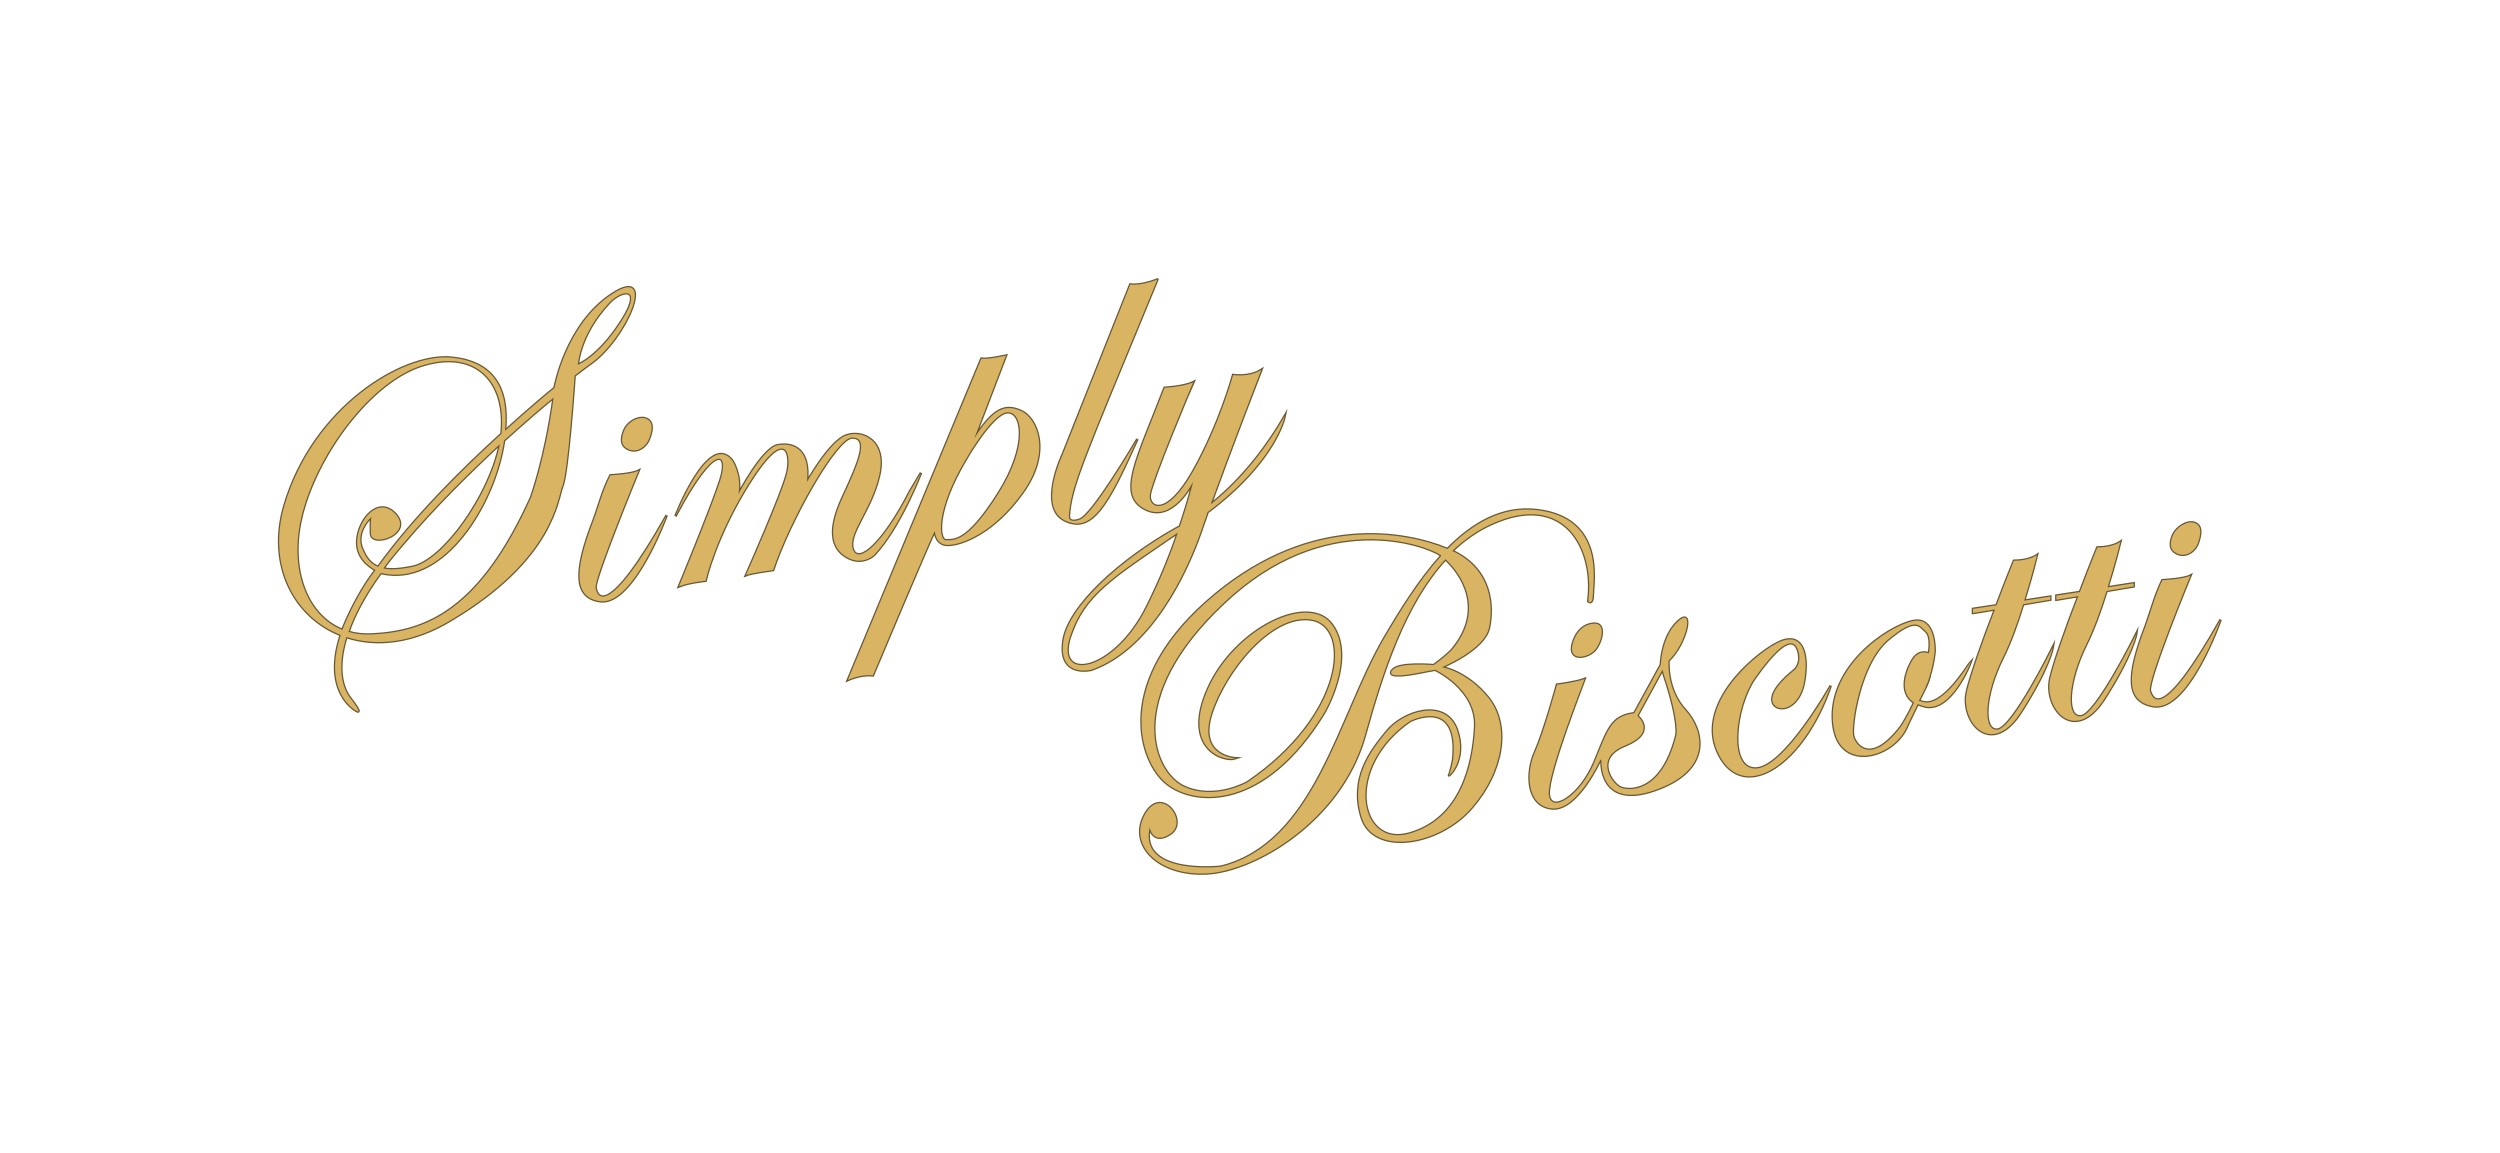
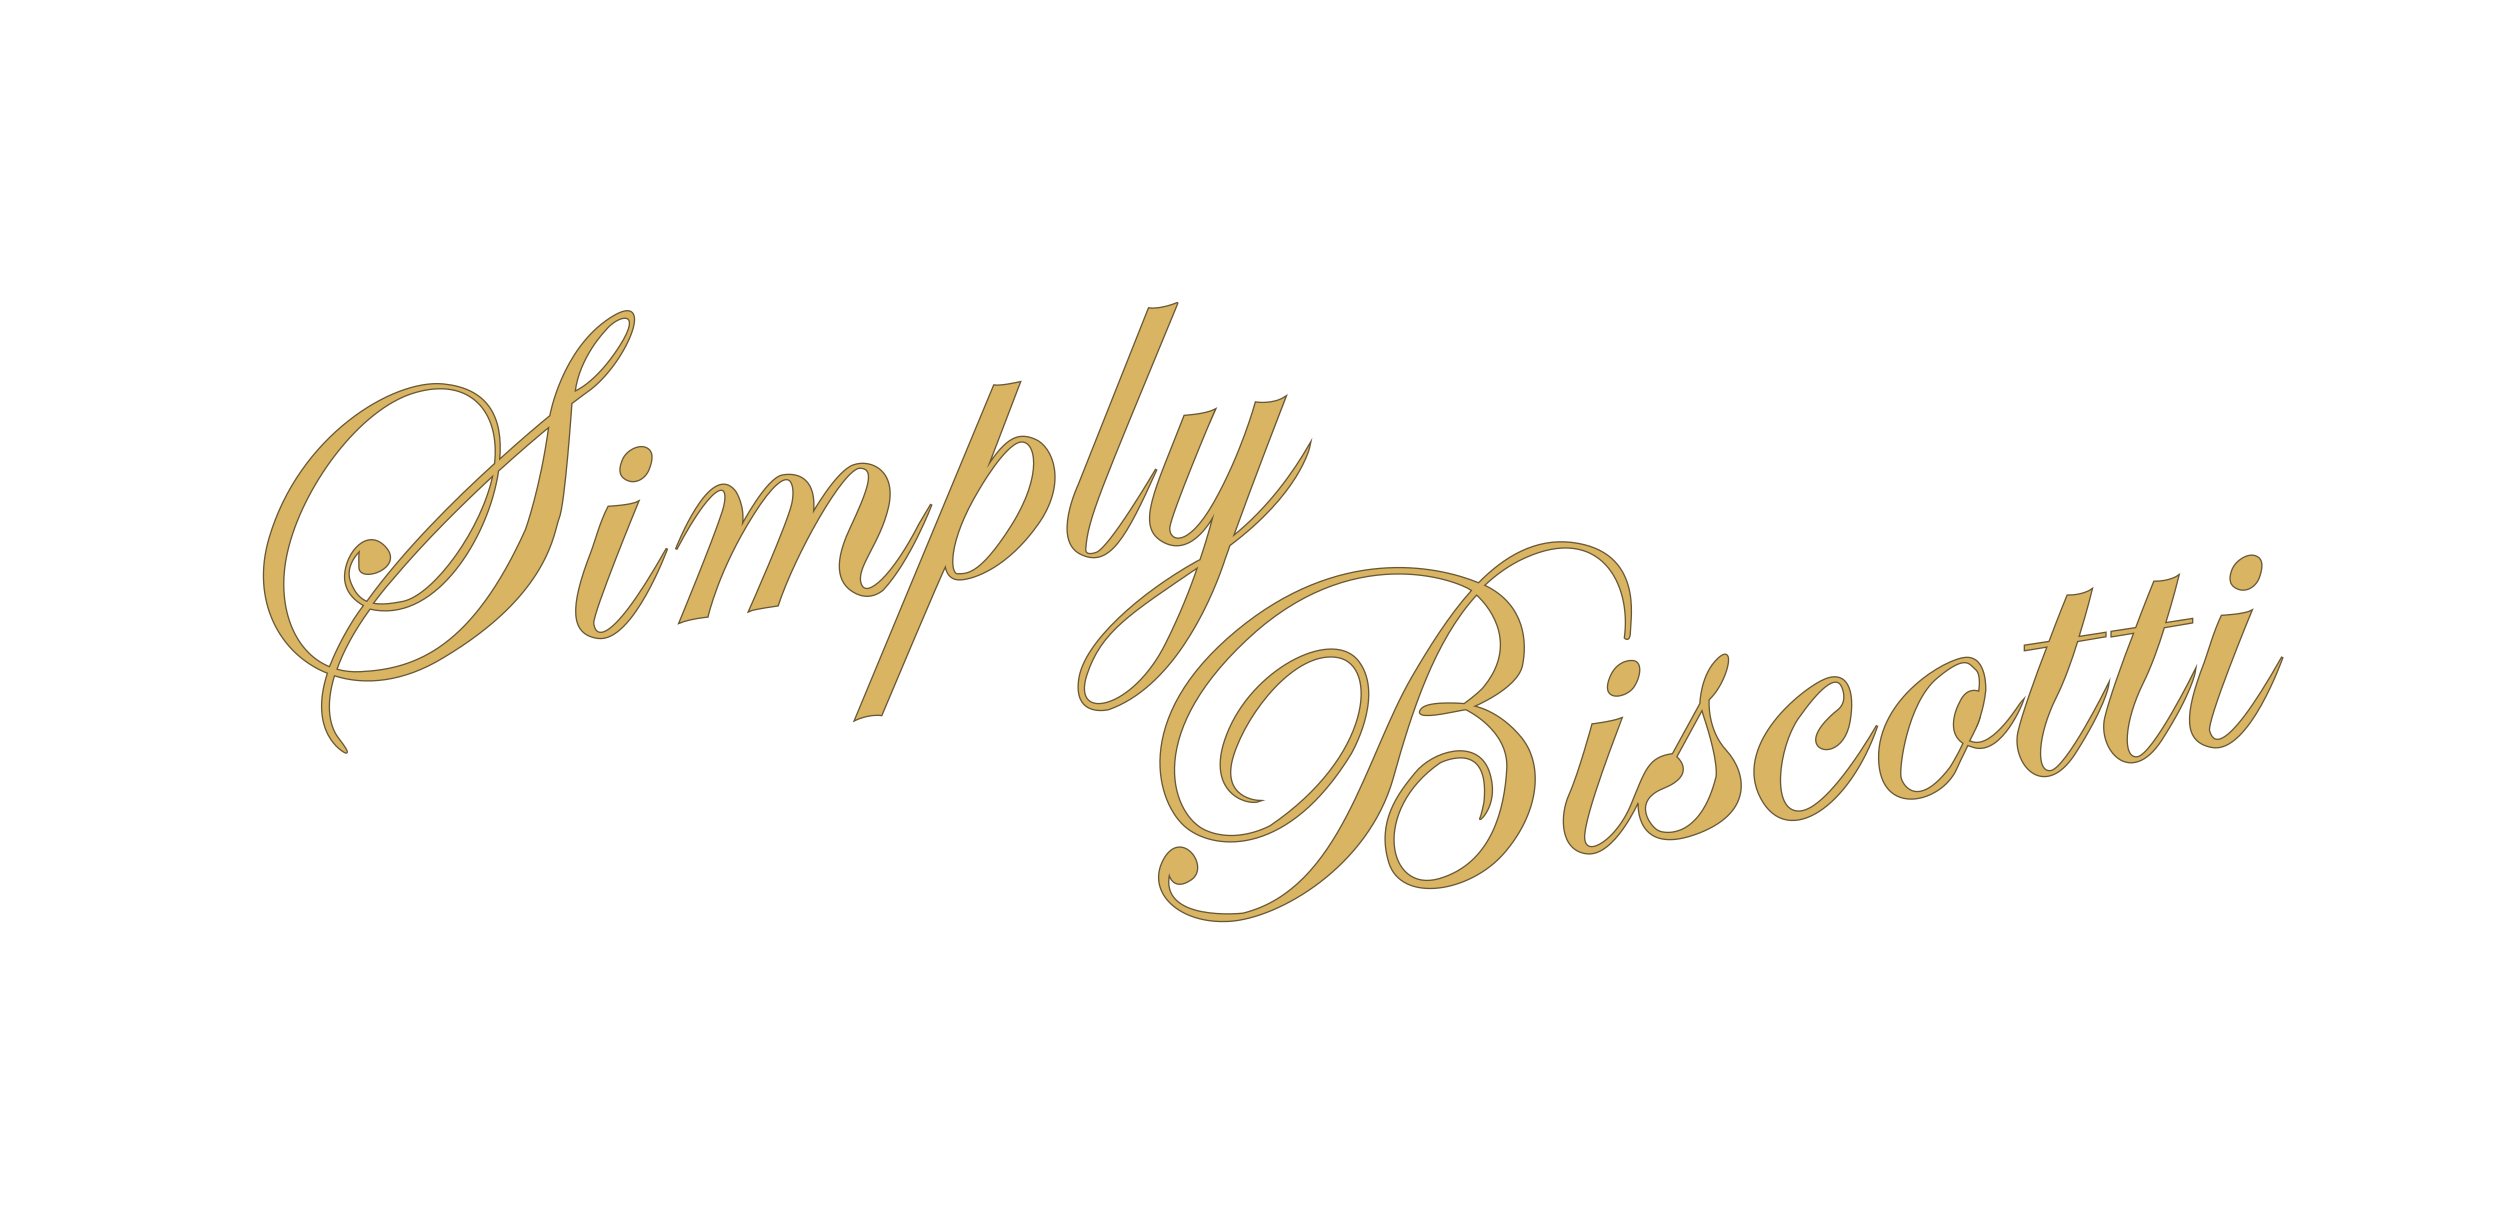
- <svg xmlns="http://www.w3.org/2000/svg" version="1.1" id="Layer_1" x="0px" y="0px" width="488.6px" height="225.2px" viewBox="0 0 488.6 225.2" enable-background="new 0 0 488.6 225.2" xml:space="preserve">
-   <path fill="none" stroke="#695835" stroke-width="0.5" stroke-miterlimit="10" d="M119.6,57.5c-9,5.9-11.2,18.2-11.2,18.2  c0,0,0,0.1,0,0.1c-1.6,1.3-5.2,4.3-9.7,8.4c0.8-8.5-2.4-13.5-10.5-14.3c-9.5-0.9-27,9.8-32.6,28.9c-3.4,11.5,1.8,21.7,11,25.3  c-3.7,11.3,3,14.8,3,14.8s1.6,1.1-1.1-2.4c-1.6-2-2.7-5.9-0.8-12c5.8,1.9,13,1.2,20.4-3.3c20.2-12,20.8-23.8,21.8-26.2  c1.1-2.5,2.4-21.6,2.4-21.6c0.5-0.4,2.8-2.1,2.8-2.1C122.4,66.4,128.6,51.6,119.6,57.5z M66.9,123.1c-7-2.8-10.3-11.8-8.1-21.6  c2.7-12.2,13.6-27.2,24.1-30.2c10.3-3,16.2,3.5,15.1,13.5c-7.5,6.8-17.2,16.4-24.1,26c-1.5-0.6-2.4-1.8-3.1-3.5  c-1.5-3.4,1.8-6.3,1.8-6.3s-0.2,0.5-0.1,3.3c0.1,2.8,8.2,0.1,4.9-3.7s-7.4,0.8-7.6,5.2c-0.1,3.1,2.1,4.8,3.6,5.6  c-0.7,0.9-1.3,1.8-1.9,2.7C69.3,117.6,67.9,120.6,66.9,123.1z M97.7,86.8c-2,10.1-11.1,22.8-17.1,24c-2.5,0.5-4.3,0.6-5.7,0.3  c1.1-1.5,2.3-3,3.7-4.6C85,98.9,92,92.1,97.7,86.8z M103.8,97.2c-9.9,21.9-20.3,26.3-31.1,26.8c-1.7,0.1-3.2-0.1-4.6-0.5  c1.1-3.2,3.1-7.1,6.3-11.5c0.1,0,0.1,0,0.1,0c11.7,2.7,21-12,23.5-23.2c0.2-0.9,0.4-1.8,0.5-2.7c4.2-3.8,7.6-6.7,9.7-8.4  C106.6,89.5,103.8,97.2,103.8,97.2z M121.5,62.7c-4.6,7.2-8.6,8.6-8.6,8.6c0.8-6.6,5.7-11.6,5.7-11.6  C121,56.6,126.1,55.5,121.5,62.7z" />
-   <path fill="none" stroke="#695835" stroke-width="0.5" stroke-miterlimit="10" d="M121.9,84.4c-0.7,1.8-0.3,3,1.2,3.5  c1.5,0.5,3.2-0.5,3.8-2.3c0.7-1.8,0.7-3.3-0.7-3.8S122.5,82.5,121.9,84.4z" />
-   <path fill="none" stroke="#695835" stroke-width="0.5" stroke-miterlimit="10" d="M119.3,92.9c0,0,4.2-0.2,5.5-0.9  c0,0-8.6,20.9-8.4,22.8s2.3,6.5,13.9-14.1c0,0-6.5,17.7-13,16.8c-5.1-0.7-5.2-5.7-1.3-15.8C117,99.1,117.7,96,119.3,92.9z" />
-   <path fill="none" stroke="#695835" stroke-width="0.5" stroke-miterlimit="10" d="M132,100.9c0,0,6.5-16.8,11.1-10.9  c0,0,1.9,2.8,1.2,6.6c0,0,4.8-9.2,7.8-9.6c3-0.5,6.3,0.8,5.6,7.2c0,0,4.5-8,7.7-9.1c3.2-1.1,8,1,6.4,7.9c-1.6,6.9-6.2,11.3-5.1,14.4  s6.1-1.5,11.1-11.3l2.2-3.7c0,0-4,10.5-9.1,16c0,0-2.1,2.1-5,0.7s-4.6-4.6-1.2-11.9s5.1-11.6,1.9-11.7s-12.5,16.7-15.5,25.9  c0,0-4.4,0.6-5.3,1c0,0,7.3-16.4,8.1-20.2s-0.5-8.8-7.3,1.9s-8.7,19.4-8.7,19.4s-3.2,0.3-5.2,1.1c0,0,6.3-15.2,8.1-20.8  S139.7,86.3,132,100.9z" />
-   <path fill="none" stroke="#695835" stroke-width="0.5" stroke-miterlimit="10" d="M199.5,80.3c-3-1.3-5.3-0.6-9.1,5.4l6.2-16.2  c0,0-3.5,0.8-4.8,0.6l-26.1,62.8c0,0,2.5-1.2,4.9-0.9c0,0,11.6-27.6,12.1-28.2c0,0,0.1,2.8,2.7,2.7c2.6-0.1,8.8-2.3,14.5-10.3  S202.6,81.6,199.5,80.3z M195.1,96.5c-6.2,9.8-8.7,9-10.2,9.1c-1.5,0-2.1-5.9,3.9-15.9c0,0,4.9-8.6,7.9-9.1S201.3,86.7,195.1,96.5z" />
-   <path fill="none" stroke="#695835" stroke-width="0.5" stroke-miterlimit="10" d="M220.9,55.6l-13.2,33.2c0,0-4.9,10.3,0.4,12.9  c5.3,2.6,8.4-3,14.2-15.9c0,0-9,15.4-11.4,15.8c0,0-2.1,0.8-2-0.8c0.4-5.8,2.7-10.8,16.9-45.2l0.4-1  C226.3,54.6,223.2,55.9,220.9,55.6z" />
-   <path fill="none" stroke="#695835" stroke-width="0.5" stroke-miterlimit="10" d="M236.6,98.6c3.6-10,9.7-25.8,9.9-26.3  c-2.3,1.5-5.5,1-5.5,1s-2.6,9.6-7.8,18.8c-5.2,9.2-8.7,7.2-8.5,4.7c0.2-2.5,8.2-21.5,8.5-22.1c-1.8,0.9-5.6,1.1-5.6,1.1  c-5.4,14-9.3,20.9-3.8,23.7c5.3,2.7,9.1-4.8,9.4-5.4c-0.1,0.4-0.9,3.8-2.6,8.8c-0.2,0.1-0.4,0.2-0.6,0.3  c-10.6,5.9-21.4,15.3-22.2,22.3c-0.9,7,5.5,5.4,5.5,5.4c11.6-4.1,18.6-18.9,21.5-27.3c0.3-1,0.8-2.2,1.2-3.5  c13.1-9.8,15-18.3,15.1-18.8C248.2,86.3,243.5,93.1,236.6,98.6z M224.2,118.5c-6.3,12.8-18,15.1-15.1,6c2.7-8.3,8.2-11.6,21.1-20.4  C228.8,108.3,226.8,113.3,224.2,118.5z" />
-   <path fill="#D8B463" d="M119.6,57.5c-9,5.9-11.2,18.2-11.2,18.2c0,0,0,0.1,0,0.1c-1.6,1.3-5.2,4.3-9.7,8.4  c0.8-8.5-2.4-13.5-10.5-14.3c-9.5-0.9-27,9.8-32.6,28.9c-3.4,11.5,1.8,21.7,11,25.3c-3.7,11.3,3,14.8,3,14.8s1.6,1.1-1.1-2.4  c-1.6-2-2.7-5.9-0.8-12c5.8,1.9,13,1.2,20.4-3.3c20.2-12,20.8-23.8,21.8-26.2c1.1-2.5,2.4-21.6,2.4-21.6c0.5-0.4,2.8-2.1,2.8-2.1  C122.4,66.4,128.6,51.6,119.6,57.5z M66.9,123.1c-7-2.8-10.3-11.8-8.1-21.6c2.7-12.2,13.6-27.2,24.1-30.2c10.3-3,16.2,3.5,15.1,13.5  c-7.5,6.8-17.2,16.4-24.1,26c-1.5-0.6-2.4-1.8-3.1-3.5c-1.5-3.4,1.8-6.3,1.8-6.3s-0.2,0.5-0.1,3.3c0.1,2.8,8.2,0.1,4.9-3.7  s-7.4,0.8-7.6,5.2c-0.1,3.1,2.1,4.8,3.6,5.6c-0.7,0.9-1.3,1.8-1.9,2.7C69.3,117.6,67.9,120.6,66.9,123.1z M97.7,86.8  c-2,10.1-11.1,22.8-17.1,24c-2.5,0.5-4.3,0.6-5.7,0.3c1.1-1.5,2.3-3,3.7-4.6C85,98.9,92,92.1,97.7,86.8z M103.8,97.2  c-9.9,21.9-20.3,26.3-31.1,26.8c-1.7,0.1-3.2-0.1-4.6-0.5c1.1-3.2,3.1-7.1,6.3-11.5c0.1,0,0.1,0,0.1,0c11.7,2.7,21-12,23.5-23.2  c0.2-0.9,0.4-1.8,0.5-2.7c4.2-3.8,7.6-6.7,9.7-8.4C106.6,89.5,103.8,97.2,103.8,97.2z M121.5,62.7c-4.6,7.2-8.6,8.6-8.6,8.6  c0.8-6.6,5.7-11.6,5.7-11.6C121,56.6,126.1,55.5,121.5,62.7z" />
-   <path fill="#D8B463" d="M121.9,84.4c-0.7,1.8-0.3,3,1.2,3.5c1.5,0.5,3.2-0.5,3.8-2.3c0.7-1.8,0.7-3.3-0.7-3.8S122.5,82.5,121.9,84.4  z" />
-   <path fill="#D8B463" d="M119.3,92.9c0,0,4.2-0.2,5.5-0.9c0,0-8.6,20.9-8.4,22.8s2.3,6.5,13.9-14.1c0,0-6.5,17.7-13,16.8  c-5.1-0.7-5.2-5.7-1.3-15.8C117,99.1,117.7,96,119.3,92.9z" />
-   <path fill="#D8B463" d="M132,100.9c0,0,6.5-16.8,11.1-10.9c0,0,1.9,2.8,1.2,6.6c0,0,4.8-9.2,7.8-9.6c3-0.5,6.3,0.8,5.6,7.2  c0,0,4.5-8,7.7-9.1c3.2-1.1,8,1,6.4,7.9c-1.6,6.9-6.2,11.3-5.1,14.4s6.1-1.5,11.1-11.3l2.2-3.7c0,0-4,10.5-9.1,16c0,0-2.1,2.1-5,0.7  s-4.6-4.6-1.2-11.9s5.1-11.6,1.9-11.7s-12.5,16.7-15.5,25.9c0,0-4.4,0.6-5.3,1c0,0,7.3-16.4,8.1-20.2s-0.5-8.8-7.3,1.9  s-8.7,19.4-8.7,19.4s-3.2,0.3-5.2,1.1c0,0,6.3-15.2,8.1-20.8S139.7,86.3,132,100.9z" />
-   <path fill="#D8B463" d="M199.5,80.3c-3-1.3-5.3-0.6-9.1,5.4l6.2-16.2c0,0-3.5,0.8-4.8,0.6l-26.1,62.8c0,0,2.5-1.2,4.9-0.9  c0,0,11.6-27.6,12.1-28.2c0,0,0.1,2.8,2.7,2.7c2.6-0.1,8.8-2.3,14.5-10.3S202.6,81.6,199.5,80.3z M195.1,96.5  c-6.2,9.8-8.7,9-10.2,9.1c-1.5,0-2.1-5.9,3.9-15.9c0,0,4.9-8.6,7.9-9.1S201.3,86.7,195.1,96.5z" />
-   <path fill="#D8B463" d="M220.9,55.6l-13.2,33.2c0,0-4.9,10.3,0.4,12.9c5.3,2.6,8.4-3,14.2-15.9c0,0-9,15.4-11.4,15.8  c0,0-2.1,0.8-2-0.8c0.4-5.8,2.7-10.8,16.9-45.2l0.4-1C226.3,54.6,223.2,55.9,220.9,55.6z" />
-   <path fill="#D8B463" d="M236.6,98.6c3.6-10,9.7-25.8,9.9-26.3c-2.3,1.5-5.5,1-5.5,1s-2.6,9.6-7.8,18.8c-5.2,9.2-8.7,7.2-8.5,4.7  c0.2-2.5,8.2-21.5,8.5-22.1c-1.8,0.9-5.6,1.1-5.6,1.1c-5.4,14-9.3,20.9-3.8,23.7c5.3,2.7,9.1-4.8,9.4-5.4c-0.1,0.4-0.9,3.8-2.6,8.8  c-0.2,0.1-0.4,0.2-0.6,0.3c-10.6,5.9-21.4,15.3-22.2,22.3c-0.9,7,5.5,5.4,5.5,5.4c11.6-4.1,18.6-18.9,21.5-27.3  c0.3-1,0.8-2.2,1.2-3.5c13.1-9.8,15-18.3,15.1-18.8C248.2,86.3,243.5,93.1,236.6,98.6z M224.2,118.5c-6.3,12.8-18,15.1-15.1,6  c2.7-8.3,8.2-11.6,21.1-20.4C228.8,108.3,226.8,113.3,224.2,118.5z" />
-   <path fill="none" stroke="#695835" stroke-width="0.5" stroke-miterlimit="10" d="M311.3,116.2c0,2.2-0.9,1.3-0.9,1.3  c1.4-10.2-4.6-21.6-18.9-15.1c-2.9,1.3-5.5,3.2-7.7,5.3c0.1,0,0.2,0.1,0.3,0.1c7.4,3.6,7.8,10.6,6.9,14.9c-0.9,4.3-9.2,7.7-9.2,7.7  s4.8,0.7,9.1,6c4.2,5.3,3.1,14.1-3.3,21.5c-6.4,7.4-19.2,9.4-21.5,1.8c-2.3-7.6,1.7-12.8,4.9-16.7c3.2-4,11.4-6.6,13.7-0.5  c2.2,6.1-1.8,9.5-1.5,9s0.8-3,0.8-3c1.3-12.5-8.4-7.6-8.4-7.6c-13.1,9-10.1,24.9-0.1,22c10-2.9,12.4-13.3,12.8-20.8  c0.4-7.4-7.8-11.2-7.8-11.2c0,0-0.3,0-3.3,0.6c-3.5,0.7-6.3,0.8-5-0.6c1.3-1.5,8-0.9,8-0.9c2.2-1.6,3.4-2.8,3.4-2.8  c6.9-8,2-15.1-1.1-17.9c-8,8.7-12.3,22-15.8,34.6c-4.7,16.6-21.5,26.3-30.8,26.8s-15.4-5.4-12.2-11.4c3.2-6,8.6,1.2,5.1,3.6  c-3.5,2.4-4.1-1.2-4.1-1.2c-2.2,9.5,13.9,7.7,13.9,7.7c18.5-4.6,23-29.3,31.9-44.6c3.1-5.3,6.8-11.3,11.2-16.2c0,0-0.1-0.1-0.1-0.1  c-2.9-2-22.7-9.4-42.5,9.4c-19.9,18.7-13.6,33.3-7.6,35.9c6,2.7,12.3-0.9,12.3-0.9c19.1-13,20.5-30.4,12.6-31.8  c-7.9-1.4-17.1,10.2-19.7,18.5s4.8,8.6,4.8,8.6c-2.3,0.8-10.6-1.9-5.4-13.6c5.2-11.7,19.8-18.9,24.3-12.4c4.6,6.5-1.6,17.1-1.6,17.1  c-11.7,19.1-25.2,18.2-30.7,13.9c-5.5-4.3-10.8-20.3,9.4-37c19-15.7,37.1-12.3,45.4-8.9c4.9-5,10.7-8.4,17.5-7.6  C313.8,101.3,311.3,113.9,311.3,116.2z" />
-   <path fill="none" stroke="#695835" stroke-width="0.5" stroke-miterlimit="10" d="M311.5,121.9c-0.3,0-3,0.1-4.1,3.8  c-1.1,3.8,3.2,2.9,4.5,1.1C313.2,125,313.8,121.7,311.5,121.9z" />
-   <path fill="none" stroke="#695835" stroke-width="0.5" stroke-miterlimit="10" d="M329.4,138.8c-3.8-4.1-3.3-9.7-3.3-9.7  c3.4-3.1,5.2-10.7,1.9-7.7c-3.3,3-3.4,8.5-3.4,8.5l-5.2,9.5c-4.6,0.6-5.1,3.1-7.8,9.6c-2.7,6.5-8.5,10.2-8.9,6.3  c-0.4-3.8,6.8-22,7-22.6c-1.9,0.7-5.4,1.1-5.4,1.1s-2.5,9.2-4.3,13.2s-1.7,10.5,3.3,11c5,0.5,9.5-9.6,9.5-9.6l0.2,0.3  c0,0-0.6,9.6,10.5,5.7C334.6,150.5,333.1,142.9,329.4,138.8z M327.6,143.8c-2.9,11.4-9.4,10.8-10.9,10.1c-1.5-0.6-5.4-5.7,0.9-8.2  c6.4-2.6,2.4-5.8,2.4-5.8l4.9-9l0.1,0.3l0.2,0.7C328.4,141.5,327.6,143.8,327.6,143.8z" />
-   <path fill="none" stroke="#695835" stroke-width="0.5" stroke-miterlimit="10" d="M424.6,104.8c-0.7,1.8-0.3,3,1.2,3.5  c1.5,0.5,3.2-0.5,3.8-2.3s0.7-3.3-0.7-3.8S425.3,103,424.6,104.8z" />
-   <path fill="none" stroke="#695835" stroke-width="0.5" stroke-miterlimit="10" d="M422.6,113.4c0,0,4.2-0.2,5.5-0.9  c0,0-8.6,20.8-7.9,22.6c0.5,1.4,2.2,6.6,13.8-14c0,0-6.4,18.3-13.3,16.9c-5.1-1-5.2-5.7-1.3-15.8  C420.3,119.7,421.1,116.6,422.6,113.4z" />
-   <path fill="none" stroke="#695835" stroke-width="0.5" stroke-miterlimit="10" d="M350.4,131.2c0,0-4.4,3.4-4,5.8s5.2,2.1,6.2-3.8  c1-5.8-0.5-10-5.3-7.5c-4.8,2.5-16.3,12.4-11.3,21.9s16.6,1.6,21.8-13.6c0,0-9,16-14.6,16.2s-4.1-12.1-0.3-17.6  c3.8-5.4,7.2-8.7,8.4-5.8C352.5,129.9,350.4,131.2,350.4,131.2z" />
-   <path fill="none" stroke="#695835" stroke-width="0.5" stroke-miterlimit="10" d="M375.8,137.2c-0.3-0.1-0.6-0.2-0.8-0.2  c0.5-0.9,0.9-1.8,1.3-2.6c0,0,0,0,0,0c0.3-0.7,0.6-1.4,0.8-2.2c0.4-1.3,0.8-2.9,1-4.8c0,0,0.3-6.2-3.5-6.1  c-3.8,0.1-16.6,7.7-16.4,18.9s11.8,8.2,14.5,1.8c0.8-1.8,1.5-3.1,2.1-4.4c0.4,0.2,0.9,0.3,1.5,0.5c5,1,8.7-8.2,8.9-8.8  C384.7,129.8,379.8,138.3,375.8,137.2z M371.6,141.9c-5.9,7.8-8.9,3.8-9.4,2s1.2-14.2,6.8-18.9c5.6-4.7,6.2-2.6,7.4-1.6  s0.6,4.2,0.6,4.2v0.1c-0.8-0.3-2.3-0.5-3.4,1.6c-1.4,2.5-2.3,6.3,0.5,8C372.9,139.9,371.6,141.9,371.6,141.9z" />
-   <path fill="none" stroke="#695835" stroke-width="0.5" stroke-miterlimit="10" d="M377.1,132.1c-0.2,0.9-0.5,1.6-0.8,2.2  C376.6,133.6,376.9,132.9,377.1,132.1z" />
-   <path fill="none" stroke="#695835" stroke-width="0.5" stroke-miterlimit="10" d="M401.2,126.5c0,0-0.6,3.9-6.3,12.8  c-5.8,8.9-11.8,1.7-10.5-4.1c0.7-3.1,3.2-10.2,5.5-16.1l-4.3,0.7V119l4.6-0.7c1.8-4.8,3.4-8.7,3.4-8.7c3,0,4.5-1.1,4.5-1.1  s-1,4.1-2.5,8.9l5.1-0.8v0.6l-5.3,0.9c-1.1,3.6-2.5,7.5-4,10.5c-3.6,7.2-4,14.3-1,14C393.4,142.3,401.2,126.5,401.2,126.5z" />
-   <path fill="none" stroke="#695835" stroke-width="0.5" stroke-miterlimit="10" d="M417.5,123.9c0,0-0.6,3.9-6.3,12.8  c-5.8,8.9-11.8,1.7-10.5-4.1c0.7-3.1,3.2-10.2,5.5-16.1l-4.3,0.7v-0.8l4.6-0.7c1.8-4.8,3.4-8.7,3.4-8.7c3,0,4.5-1.1,4.5-1.1  s-1,4.1-2.5,8.9l5.1-0.8v0.6l-5.3,0.9c-1.1,3.6-2.5,7.5-4,10.5c-3.6,7.3-4,14.3-1,14C409.7,139.7,417.5,123.9,417.5,123.9z" />
-   <path fill="#D8B463" d="M311.3,116.2c0,2.2-0.9,1.3-0.9,1.3c1.4-10.2-4.6-21.6-18.9-15.1c-2.9,1.3-5.5,3.2-7.7,5.3  c0.1,0,0.2,0.1,0.3,0.1c7.4,3.6,7.8,10.6,6.9,14.9c-0.9,4.3-9.2,7.7-9.2,7.7s4.8,0.7,9.1,6c4.2,5.3,3.1,14.1-3.3,21.5  c-6.4,7.4-19.2,9.4-21.5,1.8c-2.3-7.6,1.7-12.8,4.9-16.7c3.2-4,11.4-6.6,13.7-0.5c2.2,6.1-1.8,9.5-1.5,9s0.8-3,0.8-3  c1.3-12.5-8.4-7.6-8.4-7.6c-13.1,9-10.1,24.9-0.1,22c10-2.9,12.4-13.3,12.8-20.8c0.4-7.4-7.8-11.2-7.8-11.2c0,0-0.3,0-3.3,0.6  c-3.5,0.7-6.3,0.8-5-0.6c1.3-1.5,8-0.9,8-0.9c2.2-1.6,3.4-2.8,3.4-2.8c6.9-8,2-15.1-1.1-17.9c-8,8.7-12.3,22-15.8,34.6  c-4.7,16.6-21.5,26.3-30.8,26.8s-15.4-5.4-12.2-11.4c3.2-6,8.6,1.2,5.1,3.6c-3.5,2.4-4.1-1.2-4.1-1.2c-2.2,9.5,13.9,7.7,13.9,7.7  c18.5-4.6,23-29.3,31.9-44.6c3.1-5.3,6.8-11.3,11.2-16.2c0,0-0.1-0.1-0.1-0.1c-2.9-2-22.7-9.4-42.5,9.4  c-19.9,18.7-13.6,33.3-7.6,35.9c6,2.7,12.3-0.9,12.3-0.9c19.1-13,20.5-30.4,12.6-31.8c-7.9-1.4-17.1,10.2-19.7,18.5s4.8,8.6,4.8,8.6  c-2.3,0.8-10.6-1.9-5.4-13.6c5.2-11.7,19.8-18.9,24.3-12.4c4.6,6.5-1.6,17.1-1.6,17.1c-11.7,19.1-25.2,18.2-30.7,13.9  c-5.5-4.3-10.8-20.3,9.4-37c19-15.7,37.1-12.3,45.4-8.9c4.9-5,10.7-8.4,17.5-7.6C313.8,101.3,311.3,113.9,311.3,116.2z" />
-   <path fill="#D8B463" d="M311.5,121.9c-0.3,0-3,0.1-4.1,3.8c-1.1,3.8,3.2,2.9,4.5,1.1C313.2,125,313.8,121.7,311.5,121.9z" />
-   <path fill="#D8B463" d="M329.4,138.8c-3.8-4.1-3.3-9.7-3.3-9.7c3.4-3.1,5.2-10.7,1.9-7.7c-3.3,3-3.4,8.5-3.4,8.5l-5.2,9.5  c-4.6,0.6-5.1,3.1-7.8,9.6c-2.7,6.5-8.5,10.2-8.9,6.3c-0.4-3.8,6.8-22,7-22.6c-1.9,0.7-5.4,1.1-5.4,1.1s-2.5,9.2-4.3,13.2  s-1.7,10.5,3.3,11c5,0.5,9.5-9.6,9.5-9.6l0.2,0.3c0,0-0.6,9.6,10.5,5.7C334.6,150.5,333.1,142.9,329.4,138.8z M327.6,143.8  c-2.9,11.4-9.4,10.8-10.9,10.1c-1.5-0.6-5.4-5.7,0.9-8.2c6.4-2.6,2.4-5.8,2.4-5.8l4.9-9l0.1,0.3l0.2,0.7  C328.4,141.5,327.6,143.8,327.6,143.8z" />
-   <path fill="#D8B463" d="M424.6,104.8c-0.7,1.8-0.3,3,1.2,3.5c1.5,0.5,3.2-0.5,3.8-2.3s0.7-3.3-0.7-3.8S425.3,103,424.6,104.8z" />
-   <path fill="#D8B463" d="M422.6,113.4c0,0,4.2-0.2,5.5-0.9c0,0-8.6,20.8-7.9,22.6c0.5,1.4,2.2,6.6,13.8-14c0,0-6.4,18.3-13.3,16.9  c-5.1-1-5.2-5.7-1.3-15.8C420.3,119.7,421.1,116.6,422.6,113.4z" />
-   <path fill="#D8B463" d="M350.4,131.2c0,0-4.4,3.4-4,5.8s5.2,2.1,6.2-3.8c1-5.8-0.5-10-5.3-7.5c-4.8,2.5-16.3,12.4-11.3,21.9  s16.6,1.6,21.8-13.6c0,0-9,16-14.6,16.2s-4.1-12.1-0.3-17.6c3.8-5.4,7.2-8.7,8.4-5.8C352.5,129.9,350.4,131.2,350.4,131.2z" />
-   <path fill="#D8B463" d="M375.8,137.2c-0.3-0.1-0.6-0.2-0.8-0.2c0.5-0.9,0.9-1.8,1.3-2.6c0,0,0,0,0,0c0.3-0.7,0.6-1.4,0.8-2.2  c0.4-1.3,0.8-2.9,1-4.8c0,0,0.3-6.2-3.5-6.1c-3.8,0.1-16.6,7.7-16.4,18.9s11.8,8.2,14.5,1.8c0.8-1.8,1.5-3.1,2.1-4.4  c0.4,0.2,0.9,0.3,1.5,0.5c5,1,8.7-8.2,8.9-8.8C384.7,129.8,379.8,138.3,375.8,137.2z M371.6,141.9c-5.9,7.8-8.9,3.8-9.4,2  s1.2-14.2,6.8-18.9c5.6-4.7,6.2-2.6,7.4-1.6s0.6,4.2,0.6,4.2v0.1c-0.8-0.3-2.3-0.5-3.4,1.6c-1.4,2.5-2.3,6.3,0.5,8  C372.9,139.9,371.6,141.9,371.6,141.9z" />
-   <path fill="#D8B463" d="M401.2,126.5c0,0-0.6,3.9-6.3,12.8c-5.8,8.9-11.8,1.7-10.5-4.1c0.7-3.1,3.2-10.2,5.5-16.1l-4.3,0.7V119  l4.6-0.7c1.8-4.8,3.4-8.7,3.4-8.7c3,0,4.5-1.1,4.5-1.1s-1,4.1-2.5,8.9l5.1-0.8v0.6l-5.3,0.9c-1.1,3.6-2.5,7.5-4,10.5  c-3.6,7.2-4,14.3-1,14C393.4,142.3,401.2,126.5,401.2,126.5z" />
-   <path fill="#D8B463" d="M417.5,123.9c0,0-0.6,3.9-6.3,12.8c-5.8,8.9-11.8,1.7-10.5-4.1c0.7-3.1,3.2-10.2,5.5-16.1l-4.3,0.7v-0.8  l4.6-0.7c1.8-4.8,3.4-8.7,3.4-8.7c3,0,4.5-1.1,4.5-1.1s-1,4.1-2.5,8.9l5.1-0.8v0.6l-5.3,0.9c-1.1,3.6-2.5,7.5-4,10.5  c-3.6,7.3-4,14.3-1,14C409.7,139.7,417.5,123.9,417.5,123.9z" />
+ <svg xmlns="http://www.w3.org/2000/svg" version="1.1" id="Layer_1" x="0px" y="0px" width="470px" height="230px" viewBox="62.2 34.1 470 230" enable-background="new 62.2 34.1 470 230" xml:space="preserve">
+   <path fill="none" stroke="#695835" stroke-width="0.5" stroke-miterlimit="10" d="M176.9,94c-9,5.9-11.2,18.2-11.2,18.2v0.1  c-1.6,1.3-5.2,4.3-9.7,8.4c0.8-8.5-2.4-13.5-10.5-14.3c-9.5-0.9-27,9.8-32.6,28.9c-3.4,11.5,1.8,21.7,11,25.3  c-3.7,11.3,3,14.8,3,14.8s1.6,1.1-1.1-2.4c-1.6-2-2.7-5.9-0.8-12c5.8,1.9,13,1.2,20.4-3.3c20.2-12,20.8-23.8,21.8-26.2  c1.1-2.5,2.4-21.6,2.4-21.6c0.5-0.4,2.8-2.1,2.8-2.1C179.7,102.9,185.9,88.1,176.9,94z M124.2,159.6c-7-2.8-10.3-11.8-8.1-21.6  c2.7-12.2,13.6-27.2,24.1-30.2c10.3-3,16.2,3.5,15.1,13.5c-7.5,6.8-17.2,16.4-24.1,26c-1.5-0.6-2.4-1.8-3.1-3.5  c-1.5-3.4,1.8-6.3,1.8-6.3s-0.2,0.5-0.1,3.3c0.1,2.8,8.2,0.1,4.9-3.7c-3.3-3.8-7.4,0.8-7.6,5.2c-0.1,3.1,2.1,4.8,3.6,5.6  c-0.7,0.9-1.3,1.8-1.9,2.7C126.6,154.1,125.2,157.1,124.2,159.6z M155,123.3c-2,10.1-11.1,22.8-17.1,24c-2.5,0.5-4.3,0.6-5.7,0.3  c1.1-1.5,2.3-3,3.7-4.6C142.3,135.4,149.3,128.6,155,123.3z M161.1,133.7c-9.9,21.9-20.3,26.3-31.1,26.8c-1.7,0.1-3.2-0.1-4.6-0.5  c1.1-3.2,3.1-7.1,6.3-11.5c0.1,0,0.1,0,0.1,0c11.7,2.7,21-12,23.5-23.2c0.2-0.9,0.4-1.8,0.5-2.7c4.2-3.8,7.6-6.7,9.7-8.4  C163.9,126,161.1,133.7,161.1,133.7z M178.8,99.2c-4.6,7.2-8.6,8.6-8.6,8.6c0.8-6.6,5.7-11.6,5.7-11.6  C178.3,93.1,183.4,92,178.8,99.2z" />
+   <path fill="none" stroke="#695835" stroke-width="0.5" stroke-miterlimit="10" d="M179.2,120.9c-0.7,1.8-0.3,3,1.2,3.5  s3.2-0.5,3.8-2.3c0.7-1.8,0.7-3.3-0.7-3.8S179.8,119,179.2,120.9z" />
+   <path fill="none" stroke="#695835" stroke-width="0.5" stroke-miterlimit="10" d="M176.6,129.4c0,0,4.2-0.2,5.5-0.9  c0,0-8.6,20.9-8.4,22.8c0.2,1.9,2.3,6.5,13.9-14.1c0,0-6.5,17.7-13,16.8c-5.1-0.7-5.2-5.7-1.3-15.8  C174.3,135.6,175,132.5,176.6,129.4z" />
+   <path fill="none" stroke="#695835" stroke-width="0.5" stroke-miterlimit="10" d="M189.3,137.4c0,0,6.5-16.8,11.1-10.9  c0,0,1.9,2.8,1.2,6.6c0,0,4.8-9.2,7.8-9.6c3-0.5,6.3,0.8,5.6,7.2c0,0,4.5-8,7.7-9.1s8,1,6.4,7.9c-1.6,6.9-6.2,11.3-5.1,14.4  c1.1,3.1,6.1-1.5,11.1-11.3l2.2-3.7c0,0-4,10.5-9.1,16c0,0-2.1,2.1-5,0.7c-2.9-1.4-4.6-4.6-1.2-11.9s5.1-11.6,1.9-11.7  s-12.5,16.7-15.5,25.9c0,0-4.4,0.6-5.3,1c0,0,7.3-16.4,8.1-20.2s-0.5-8.8-7.3,1.9c-6.8,10.7-8.7,19.4-8.7,19.4s-3.2,0.3-5.2,1.1  c0,0,6.3-15.2,8.1-20.8C199.9,124.7,197,122.8,189.3,137.4z" />
+   <path fill="none" stroke="#695835" stroke-width="0.5" stroke-miterlimit="10" d="M256.8,116.8c-3-1.3-5.3-0.6-9.1,5.4l6.2-16.2  c0,0-3.5,0.8-4.8,0.6L223,169.4c0,0,2.5-1.2,4.9-0.9c0,0,11.6-27.6,12.1-28.2c0,0,0.1,2.8,2.7,2.7c2.6-0.1,8.8-2.3,14.5-10.3  C262.9,124.7,259.9,118.1,256.8,116.8z M252.4,133c-6.2,9.8-8.7,9-10.2,9.1c-1.5,0-2.1-5.9,3.9-15.9c0,0,4.9-8.6,7.9-9.1  C257,116.6,258.6,123.2,252.4,133z" />
+   <path fill="none" stroke="#695835" stroke-width="0.5" stroke-miterlimit="10" d="M278.2,92.1L265,125.3c0,0-4.9,10.3,0.4,12.9  c5.3,2.6,8.4-3,14.2-15.9c0,0-9,15.4-11.4,15.8c0,0-2.1,0.8-2-0.8c0.4-5.8,2.7-10.8,16.9-45.2l0.4-1  C283.6,91.1,280.5,92.4,278.2,92.1z" />
+   <path fill="none" stroke="#695835" stroke-width="0.5" stroke-miterlimit="10" d="M293.9,135.1c3.6-10,9.7-25.8,9.9-26.3  c-2.3,1.5-5.5,1-5.5,1s-2.6,9.6-7.8,18.8c-5.2,9.2-8.7,7.2-8.5,4.7c0.2-2.5,8.2-21.5,8.5-22.1c-1.8,0.9-5.6,1.1-5.6,1.1  c-5.4,14-9.3,20.9-3.8,23.7c5.3,2.7,9.1-4.8,9.4-5.4c-0.1,0.4-0.9,3.8-2.6,8.8c-0.2,0.1-0.4,0.2-0.6,0.3  c-10.6,5.9-21.4,15.3-22.2,22.3c-0.9,7,5.5,5.4,5.5,5.4c11.6-4.1,18.6-18.9,21.5-27.3c0.3-1,0.8-2.2,1.2-3.5  c13.1-9.8,15-18.3,15.1-18.8C305.5,122.8,300.8,129.6,293.9,135.1z M281.5,155c-6.3,12.8-18,15.1-15.1,6c2.7-8.3,8.2-11.6,21.1-20.4  C286.1,144.8,284.1,149.8,281.5,155z" />
+   <path fill="#D8B463" d="M176.9,94c-9,5.9-11.2,18.2-11.2,18.2v0.1c-1.6,1.3-5.2,4.3-9.7,8.4c0.8-8.5-2.4-13.5-10.5-14.3  c-9.5-0.9-27,9.8-32.6,28.9c-3.4,11.5,1.8,21.7,11,25.3c-3.7,11.3,3,14.8,3,14.8s1.6,1.1-1.1-2.4c-1.6-2-2.7-5.9-0.8-12  c5.8,1.9,13,1.2,20.4-3.3c20.2-12,20.8-23.8,21.8-26.2c1.1-2.5,2.4-21.6,2.4-21.6c0.5-0.4,2.8-2.1,2.8-2.1  C179.7,102.9,185.9,88.1,176.9,94z M124.2,159.6c-7-2.8-10.3-11.8-8.1-21.6c2.7-12.2,13.6-27.2,24.1-30.2c10.3-3,16.2,3.5,15.1,13.5  c-7.5,6.8-17.2,16.4-24.1,26c-1.5-0.6-2.4-1.8-3.1-3.5c-1.5-3.4,1.8-6.3,1.8-6.3s-0.2,0.5-0.1,3.3c0.1,2.8,8.2,0.1,4.9-3.7  c-3.3-3.8-7.4,0.8-7.6,5.2c-0.1,3.1,2.1,4.8,3.6,5.6c-0.7,0.9-1.3,1.8-1.9,2.7C126.6,154.1,125.2,157.1,124.2,159.6z M155,123.3  c-2,10.1-11.1,22.8-17.1,24c-2.5,0.5-4.3,0.6-5.7,0.3c1.1-1.5,2.3-3,3.7-4.6C142.3,135.4,149.3,128.6,155,123.3z M161.1,133.7  c-9.9,21.9-20.3,26.3-31.1,26.8c-1.7,0.1-3.2-0.1-4.6-0.5c1.1-3.2,3.1-7.1,6.3-11.5c0.1,0,0.1,0,0.1,0c11.7,2.7,21-12,23.5-23.2  c0.2-0.9,0.4-1.8,0.5-2.7c4.2-3.8,7.6-6.7,9.7-8.4C163.9,126,161.1,133.7,161.1,133.7z M178.8,99.2c-4.6,7.2-8.6,8.6-8.6,8.6  c0.8-6.6,5.7-11.6,5.7-11.6C178.3,93.1,183.4,92,178.8,99.2z" />
+   <path fill="#D8B463" d="M179.2,120.9c-0.7,1.8-0.3,3,1.2,3.5s3.2-0.5,3.8-2.3c0.7-1.8,0.7-3.3-0.7-3.8S179.8,119,179.2,120.9z" />
+   <path fill="#D8B463" d="M176.6,129.4c0,0,4.2-0.2,5.5-0.9c0,0-8.6,20.9-8.4,22.8c0.2,1.9,2.3,6.5,13.9-14.1c0,0-6.5,17.7-13,16.8  c-5.1-0.7-5.2-5.7-1.3-15.8C174.3,135.6,175,132.5,176.6,129.4z" />
+   <path fill="#D8B463" d="M189.3,137.4c0,0,6.5-16.8,11.1-10.9c0,0,1.9,2.8,1.2,6.6c0,0,4.8-9.2,7.8-9.6c3-0.5,6.3,0.8,5.6,7.2  c0,0,4.5-8,7.7-9.1s8,1,6.4,7.9c-1.6,6.9-6.2,11.3-5.1,14.4c1.1,3.1,6.1-1.5,11.1-11.3l2.2-3.7c0,0-4,10.5-9.1,16c0,0-2.1,2.1-5,0.7  c-2.9-1.4-4.6-4.6-1.2-11.9s5.1-11.6,1.9-11.7s-12.5,16.7-15.5,25.9c0,0-4.4,0.6-5.3,1c0,0,7.3-16.4,8.1-20.2s-0.5-8.8-7.3,1.9  c-6.8,10.7-8.7,19.4-8.7,19.4s-3.2,0.3-5.2,1.1c0,0,6.3-15.2,8.1-20.8C199.9,124.7,197,122.8,189.3,137.4z" />
+   <path fill="#D8B463" d="M256.8,116.8c-3-1.3-5.3-0.6-9.1,5.4l6.2-16.2c0,0-3.5,0.8-4.8,0.6L223,169.4c0,0,2.5-1.2,4.9-0.9  c0,0,11.6-27.6,12.1-28.2c0,0,0.1,2.8,2.7,2.7c2.6-0.1,8.8-2.3,14.5-10.3C262.9,124.7,259.9,118.1,256.8,116.8z M252.4,133  c-6.2,9.8-8.7,9-10.2,9.1c-1.5,0-2.1-5.9,3.9-15.9c0,0,4.9-8.6,7.9-9.1C257,116.6,258.6,123.2,252.4,133z" />
+   <path fill="#D8B463" d="M278.2,92.1L265,125.3c0,0-4.9,10.3,0.4,12.9c5.3,2.6,8.4-3,14.2-15.9c0,0-9,15.4-11.4,15.8  c0,0-2.1,0.8-2-0.8c0.4-5.8,2.7-10.8,16.9-45.2l0.4-1C283.6,91.1,280.5,92.4,278.2,92.1z" />
+   <path fill="#D8B463" d="M293.9,135.1c3.6-10,9.7-25.8,9.9-26.3c-2.3,1.5-5.5,1-5.5,1s-2.6,9.6-7.8,18.8c-5.2,9.2-8.7,7.2-8.5,4.7  c0.2-2.5,8.2-21.5,8.5-22.1c-1.8,0.9-5.6,1.1-5.6,1.1c-5.4,14-9.3,20.9-3.8,23.7c5.3,2.7,9.1-4.8,9.4-5.4c-0.1,0.4-0.9,3.8-2.6,8.8  c-0.2,0.1-0.4,0.2-0.6,0.3c-10.6,5.9-21.4,15.3-22.2,22.3c-0.9,7,5.5,5.4,5.5,5.4c11.6-4.1,18.6-18.9,21.5-27.3  c0.3-1,0.8-2.2,1.2-3.5c13.1-9.8,15-18.3,15.1-18.8C305.5,122.8,300.8,129.6,293.9,135.1z M281.5,155c-6.3,12.8-18,15.1-15.1,6  c2.7-8.3,8.2-11.6,21.1-20.4C286.1,144.8,284.1,149.8,281.5,155z" />
+   <path fill="none" stroke="#695835" stroke-width="0.5" stroke-miterlimit="10" d="M368.6,152.7c0,2.2-0.9,1.3-0.9,1.3  c1.4-10.2-4.6-21.6-18.9-15.1c-2.9,1.3-5.5,3.2-7.7,5.3c0.1,0,0.2,0.1,0.3,0.1c7.4,3.6,7.8,10.6,6.9,14.9s-9.2,7.7-9.2,7.7  s4.8,0.7,9.1,6c4.2,5.3,3.1,14.1-3.3,21.5s-19.2,9.4-21.5,1.8c-2.3-7.6,1.7-12.8,4.9-16.7c3.2-4,11.4-6.6,13.7-0.5  c2.2,6.1-1.8,9.5-1.5,9s0.8-3,0.8-3c1.3-12.5-8.4-7.6-8.4-7.6c-13.1,9-10.1,24.9-0.1,22s12.4-13.3,12.8-20.8  c0.4-7.4-7.8-11.2-7.8-11.2s-0.3,0-3.3,0.6c-3.5,0.7-6.3,0.8-5-0.6c1.3-1.5,8-0.9,8-0.9c2.2-1.6,3.4-2.8,3.4-2.8  c6.9-8,2-15.1-1.1-17.9c-8,8.7-12.3,22-15.8,34.6c-4.7,16.6-21.5,26.3-30.8,26.8c-9.3,0.5-15.4-5.4-12.2-11.4c3.2-6,8.6,1.2,5.1,3.6  c-3.5,2.4-4.1-1.2-4.1-1.2c-2.2,9.5,13.9,7.7,13.9,7.7c18.5-4.6,23-29.3,31.9-44.6c3.1-5.3,6.8-11.3,11.2-16.2l-0.1-0.1  c-2.9-2-22.7-9.4-42.5,9.4c-19.9,18.7-13.6,33.3-7.6,35.9c6,2.7,12.3-0.9,12.3-0.9c19.1-13,20.5-30.4,12.6-31.8  c-7.9-1.4-17.1,10.2-19.7,18.5c-2.6,8.3,4.8,8.6,4.8,8.6c-2.3,0.8-10.6-1.9-5.4-13.6c5.2-11.7,19.8-18.9,24.3-12.4  c4.6,6.5-1.6,17.1-1.6,17.1c-11.7,19.1-25.2,18.2-30.7,13.9s-10.8-20.3,9.4-37c19-15.7,37.1-12.3,45.4-8.9c4.9-5,10.7-8.4,17.5-7.6  C371.1,137.8,368.6,150.4,368.6,152.7z" />
+   <path fill="none" stroke="#695835" stroke-width="0.5" stroke-miterlimit="10" d="M368.8,158.4c-0.3,0-3,0.1-4.1,3.8  c-1.1,3.8,3.2,2.9,4.5,1.1C370.5,161.5,371.1,158.2,368.8,158.4z" />
+   <path fill="none" stroke="#695835" stroke-width="0.5" stroke-miterlimit="10" d="M386.7,175.3c-3.8-4.1-3.3-9.7-3.3-9.7  c3.4-3.1,5.2-10.7,1.9-7.7c-3.3,3-3.4,8.5-3.4,8.5l-5.2,9.5c-4.6,0.6-5.1,3.1-7.8,9.6c-2.7,6.5-8.5,10.2-8.9,6.3  c-0.4-3.8,6.8-22,7-22.6c-1.9,0.7-5.4,1.1-5.4,1.1s-2.5,9.2-4.3,13.2s-1.7,10.5,3.3,11s9.5-9.6,9.5-9.6l0.2,0.3  c0,0-0.6,9.6,10.5,5.7C391.9,187,390.4,179.4,386.7,175.3z M384.9,180.3c-2.9,11.4-9.4,10.8-10.9,10.1c-1.5-0.6-5.4-5.7,0.9-8.2  c6.4-2.6,2.4-5.8,2.4-5.8l4.9-9l0.1,0.3l0.2,0.7C385.7,178,384.9,180.3,384.9,180.3z" />
+   <path fill="none" stroke="#695835" stroke-width="0.5" stroke-miterlimit="10" d="M481.9,141.3c-0.7,1.8-0.3,3,1.2,3.5  s3.2-0.5,3.8-2.3s0.7-3.3-0.7-3.8S482.6,139.5,481.9,141.3z" />
+   <path fill="none" stroke="#695835" stroke-width="0.5" stroke-miterlimit="10" d="M479.9,149.9c0,0,4.2-0.2,5.5-0.9  c0,0-8.6,20.8-7.9,22.6c0.5,1.4,2.2,6.6,13.8-14c0,0-6.4,18.3-13.3,16.9c-5.1-1-5.2-5.7-1.3-15.8  C477.6,156.2,478.4,153.1,479.9,149.9z" />
+   <path fill="none" stroke="#695835" stroke-width="0.5" stroke-miterlimit="10" d="M407.7,167.7c0,0-4.4,3.4-4,5.8s5.2,2.1,6.2-3.8  c1-5.8-0.5-10-5.3-7.5s-16.3,12.4-11.3,21.9s16.6,1.6,21.8-13.6c0,0-9,16-14.6,16.2s-4.1-12.1-0.3-17.6c3.8-5.4,7.2-8.7,8.4-5.8  C409.8,166.4,407.7,167.7,407.7,167.7z" />
+   <path fill="none" stroke="#695835" stroke-width="0.5" stroke-miterlimit="10" d="M433.1,173.7c-0.3-0.1-0.6-0.2-0.8-0.2  c0.5-0.9,0.9-1.8,1.3-2.6l0,0c0.3-0.7,0.6-1.4,0.8-2.2c0.4-1.3,0.8-2.9,1-4.8c0,0,0.3-6.2-3.5-6.1c-3.8,0.1-16.6,7.7-16.4,18.9  s11.8,8.2,14.5,1.8c0.8-1.8,1.5-3.1,2.1-4.4c0.4,0.2,0.9,0.3,1.5,0.5c5,1,8.7-8.2,8.9-8.8C442,166.3,437.1,174.8,433.1,173.7z   M428.9,178.4c-5.9,7.8-8.9,3.8-9.4,2s1.2-14.2,6.8-18.9c5.6-4.7,6.2-2.6,7.4-1.6s0.6,4.2,0.6,4.2v0.1c-0.8-0.3-2.3-0.5-3.4,1.6  c-1.4,2.5-2.3,6.3,0.5,8C430.2,176.4,428.9,178.4,428.9,178.4z" />
+   <path fill="none" stroke="#695835" stroke-width="0.5" stroke-miterlimit="10" d="M434.4,168.6c-0.2,0.9-0.5,1.6-0.8,2.2  C433.9,170.1,434.2,169.4,434.4,168.6z" />
+   <path fill="none" stroke="#695835" stroke-width="0.5" stroke-miterlimit="10" d="M458.5,163c0,0-0.6,3.9-6.3,12.8  c-5.8,8.9-11.8,1.7-10.5-4.1c0.7-3.1,3.2-10.2,5.5-16.1l-4.3,0.7v-0.8l4.6-0.7c1.8-4.8,3.4-8.7,3.4-8.7c3,0,4.5-1.1,4.5-1.1  s-1,4.1-2.5,8.9l5.1-0.8v0.6l-5.3,0.9c-1.1,3.6-2.5,7.5-4,10.5c-3.6,7.2-4,14.3-1,14C450.7,178.8,458.5,163,458.5,163z" />
+   <path fill="none" stroke="#695835" stroke-width="0.5" stroke-miterlimit="10" d="M474.8,160.4c0,0-0.6,3.9-6.3,12.8  c-5.8,8.9-11.8,1.7-10.5-4.1c0.7-3.1,3.2-10.2,5.5-16.1l-4.3,0.7v-0.8l4.6-0.7c1.8-4.8,3.4-8.7,3.4-8.7c3,0,4.5-1.1,4.5-1.1  s-1,4.1-2.5,8.9l5.1-0.8v0.6L469,152c-1.1,3.6-2.5,7.5-4,10.5c-3.6,7.3-4,14.3-1,14C467,176.2,474.8,160.4,474.8,160.4z" />
+   <path fill="#D8B463" d="M368.6,152.7c0,2.2-0.9,1.3-0.9,1.3c1.4-10.2-4.6-21.6-18.9-15.1c-2.9,1.3-5.5,3.2-7.7,5.3  c0.1,0,0.2,0.1,0.3,0.1c7.4,3.6,7.8,10.6,6.9,14.9s-9.2,7.7-9.2,7.7s4.8,0.7,9.1,6c4.2,5.3,3.1,14.1-3.3,21.5s-19.2,9.4-21.5,1.8  c-2.3-7.6,1.7-12.8,4.9-16.7c3.2-4,11.4-6.6,13.7-0.5c2.2,6.1-1.8,9.5-1.5,9s0.8-3,0.8-3c1.3-12.5-8.4-7.6-8.4-7.6  c-13.1,9-10.1,24.9-0.1,22s12.4-13.3,12.8-20.8c0.4-7.4-7.8-11.2-7.8-11.2s-0.3,0-3.3,0.6c-3.5,0.7-6.3,0.8-5-0.6  c1.3-1.5,8-0.9,8-0.9c2.2-1.6,3.4-2.8,3.4-2.8c6.9-8,2-15.1-1.1-17.9c-8,8.7-12.3,22-15.8,34.6c-4.7,16.6-21.5,26.3-30.8,26.8  c-9.3,0.5-15.4-5.4-12.2-11.4c3.2-6,8.6,1.2,5.1,3.6c-3.5,2.4-4.1-1.2-4.1-1.2c-2.2,9.5,13.9,7.7,13.9,7.7  c18.5-4.6,23-29.3,31.9-44.6c3.1-5.3,6.8-11.3,11.2-16.2l-0.1-0.1c-2.9-2-22.7-9.4-42.5,9.4c-19.9,18.7-13.6,33.3-7.6,35.9  c6,2.7,12.3-0.9,12.3-0.9c19.1-13,20.5-30.4,12.6-31.8c-7.9-1.4-17.1,10.2-19.7,18.5c-2.6,8.3,4.8,8.6,4.8,8.6  c-2.3,0.8-10.6-1.9-5.4-13.6c5.2-11.7,19.8-18.9,24.3-12.4c4.6,6.5-1.6,17.1-1.6,17.1c-11.7,19.1-25.2,18.2-30.7,13.9  s-10.8-20.3,9.4-37c19-15.7,37.1-12.3,45.4-8.9c4.9-5,10.7-8.4,17.5-7.6C371.1,137.8,368.6,150.4,368.6,152.7z" />
+   <path fill="#D8B463" d="M368.8,158.4c-0.3,0-3,0.1-4.1,3.8c-1.1,3.8,3.2,2.9,4.5,1.1C370.5,161.5,371.1,158.2,368.8,158.4z" />
+   <path fill="#D8B463" d="M386.7,175.3c-3.8-4.1-3.3-9.7-3.3-9.7c3.4-3.1,5.2-10.7,1.9-7.7c-3.3,3-3.4,8.5-3.4,8.5l-5.2,9.5  c-4.6,0.6-5.1,3.1-7.8,9.6c-2.7,6.5-8.5,10.2-8.9,6.3c-0.4-3.8,6.8-22,7-22.6c-1.9,0.7-5.4,1.1-5.4,1.1s-2.5,9.2-4.3,13.2  s-1.7,10.5,3.3,11s9.5-9.6,9.5-9.6l0.2,0.3c0,0-0.6,9.6,10.5,5.7C391.9,187,390.4,179.4,386.7,175.3z M384.9,180.3  c-2.9,11.4-9.4,10.8-10.9,10.1c-1.5-0.6-5.4-5.7,0.9-8.2c6.4-2.6,2.4-5.8,2.4-5.8l4.9-9l0.1,0.3l0.2,0.7  C385.7,178,384.9,180.3,384.9,180.3z" />
+   <path fill="#D8B463" d="M481.9,141.3c-0.7,1.8-0.3,3,1.2,3.5s3.2-0.5,3.8-2.3s0.7-3.3-0.7-3.8S482.6,139.5,481.9,141.3z" />
+   <path fill="#D8B463" d="M479.9,149.9c0,0,4.2-0.2,5.5-0.9c0,0-8.6,20.8-7.9,22.6c0.5,1.4,2.2,6.6,13.8-14c0,0-6.4,18.3-13.3,16.9  c-5.1-1-5.2-5.7-1.3-15.8C477.6,156.2,478.4,153.1,479.9,149.9z" />
+   <path fill="#D8B463" d="M407.7,167.7c0,0-4.4,3.4-4,5.8s5.2,2.1,6.2-3.8c1-5.8-0.5-10-5.3-7.5s-16.3,12.4-11.3,21.9  s16.6,1.6,21.8-13.6c0,0-9,16-14.6,16.2s-4.1-12.1-0.3-17.6c3.8-5.4,7.2-8.7,8.4-5.8C409.8,166.4,407.7,167.7,407.7,167.7z" />
+   <path fill="#D8B463" d="M433.1,173.7c-0.3-0.1-0.6-0.2-0.8-0.2c0.5-0.9,0.9-1.8,1.3-2.6l0,0c0.3-0.7,0.6-1.4,0.8-2.2  c0.4-1.3,0.8-2.9,1-4.8c0,0,0.3-6.2-3.5-6.1c-3.8,0.1-16.6,7.7-16.4,18.9s11.8,8.2,14.5,1.8c0.8-1.8,1.5-3.1,2.1-4.4  c0.4,0.2,0.9,0.3,1.5,0.5c5,1,8.7-8.2,8.9-8.8C442,166.3,437.1,174.8,433.1,173.7z M428.9,178.4c-5.9,7.8-8.9,3.8-9.4,2  s1.2-14.2,6.8-18.9c5.6-4.7,6.2-2.6,7.4-1.6s0.6,4.2,0.6,4.2v0.1c-0.8-0.3-2.3-0.5-3.4,1.6c-1.4,2.5-2.3,6.3,0.5,8  C430.2,176.4,428.9,178.4,428.9,178.4z" />
+   <path fill="#D8B463" d="M458.5,163c0,0-0.6,3.9-6.3,12.8c-5.8,8.9-11.8,1.7-10.5-4.1c0.7-3.1,3.2-10.2,5.5-16.1l-4.3,0.7v-0.8  l4.6-0.7c1.8-4.8,3.4-8.7,3.4-8.7c3,0,4.5-1.1,4.5-1.1s-1,4.1-2.5,8.9l5.1-0.8v0.6l-5.3,0.9c-1.1,3.6-2.5,7.5-4,10.5  c-3.6,7.2-4,14.3-1,14C450.7,178.8,458.5,163,458.5,163z" />
+   <path fill="#D8B463" d="M474.8,160.4c0,0-0.6,3.9-6.3,12.8c-5.8,8.9-11.8,1.7-10.5-4.1c0.7-3.1,3.2-10.2,5.5-16.1l-4.3,0.7v-0.8  l4.6-0.7c1.8-4.8,3.4-8.7,3.4-8.7c3,0,4.5-1.1,4.5-1.1s-1,4.1-2.5,8.9l5.1-0.8v0.6L469,152c-1.1,3.6-2.5,7.5-4,10.5  c-3.6,7.3-4,14.3-1,14C467,176.2,474.8,160.4,474.8,160.4z" />
</svg>
